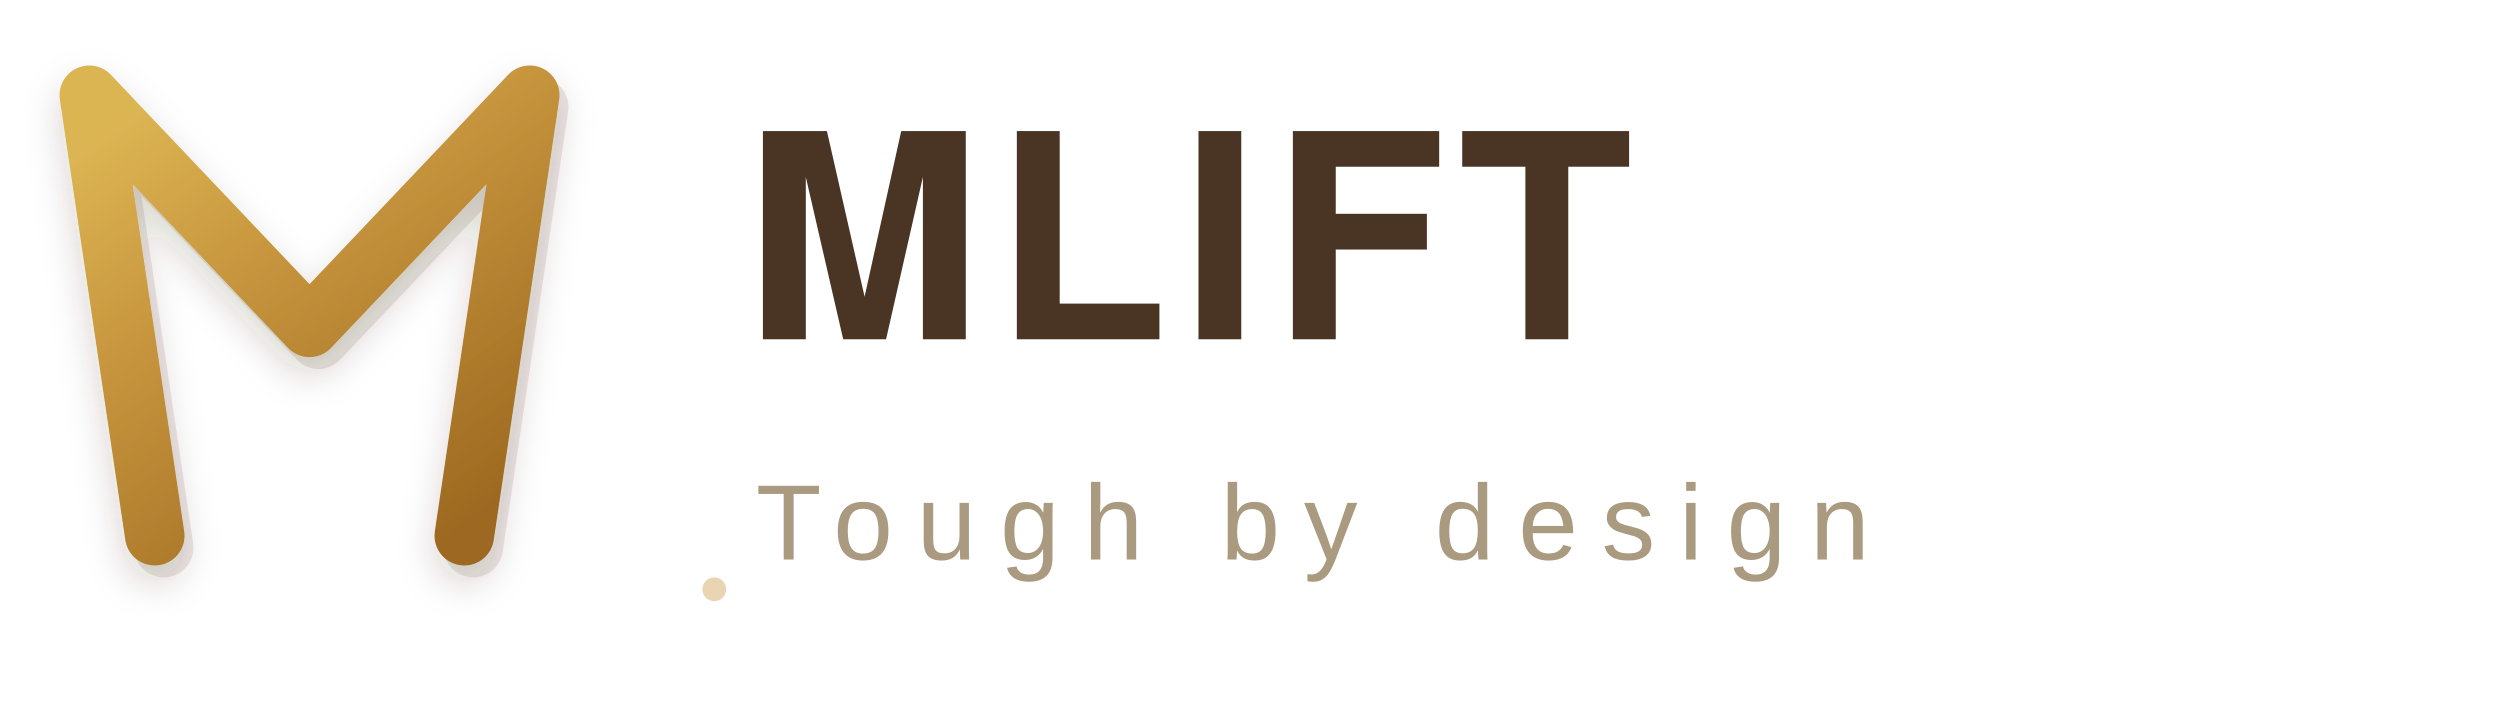
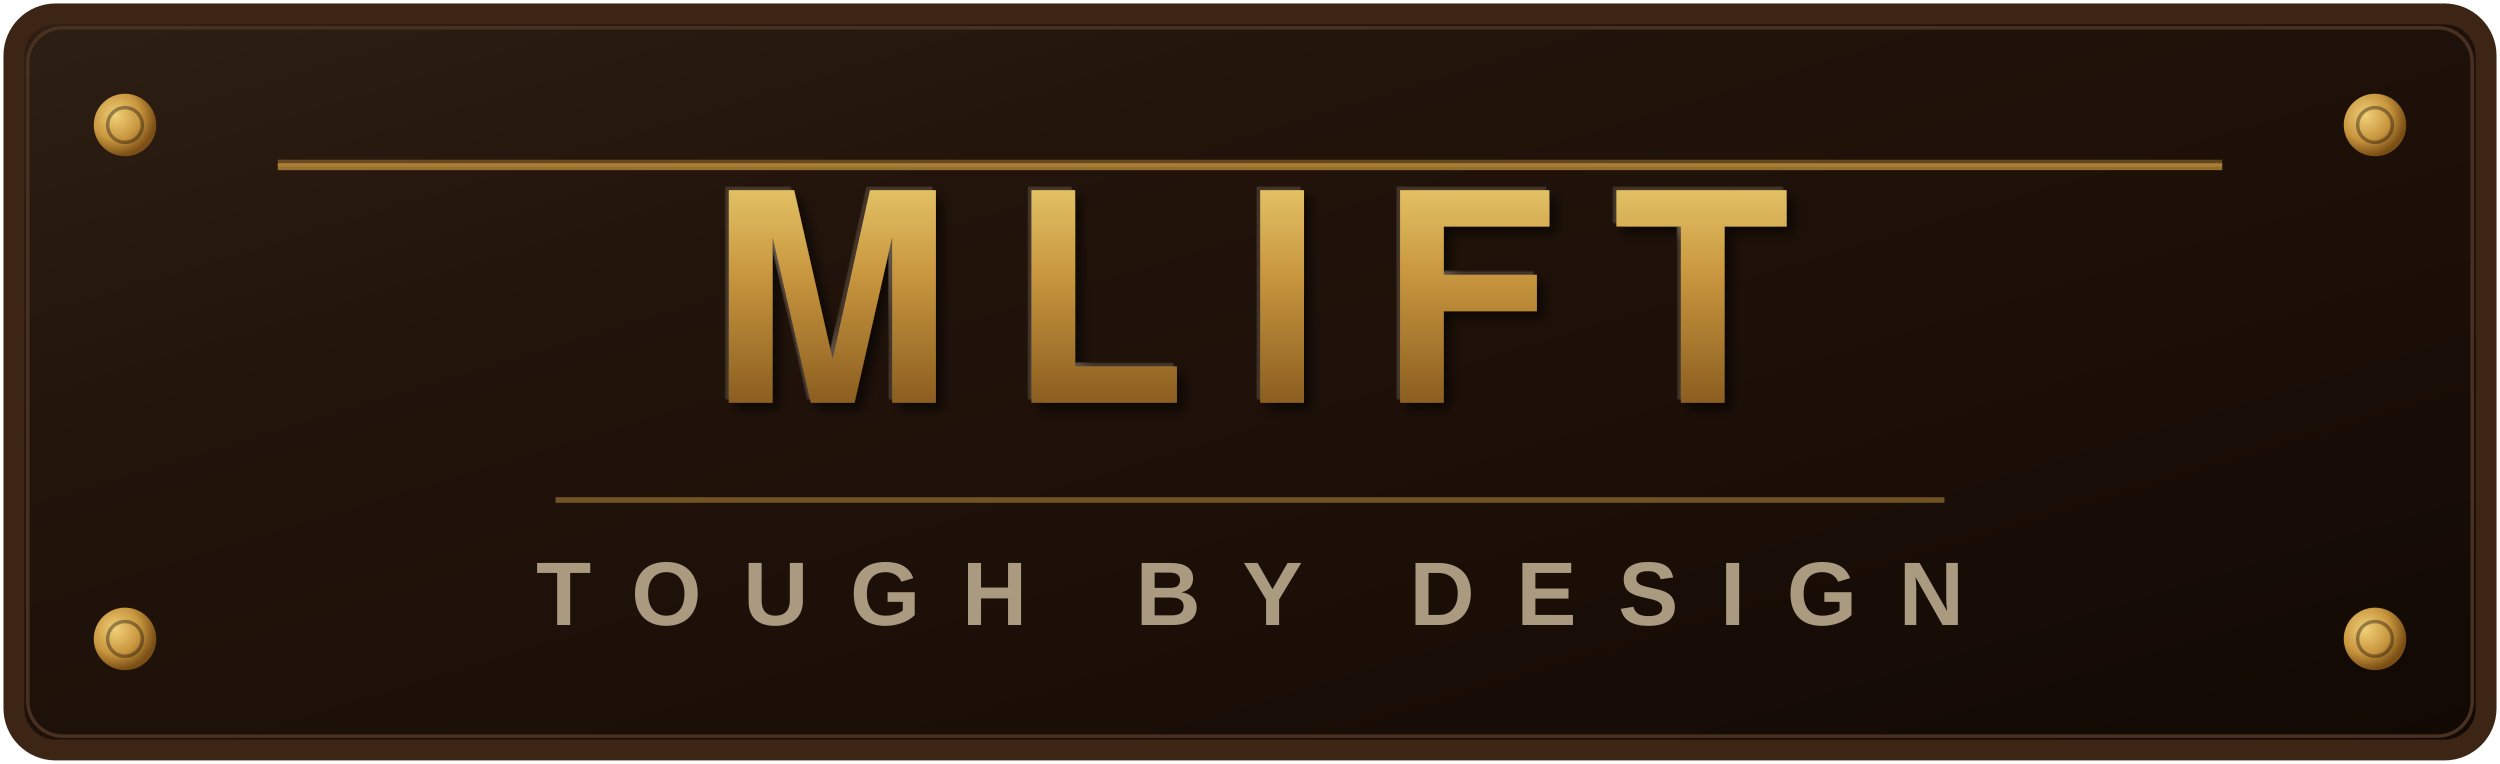
- <svg xmlns="http://www.w3.org/2000/svg" viewBox="0 0 420 120" width="420" height="120">
+ <svg xmlns="http://www.w3.org/2000/svg" viewBox="0 0 360 110" width="360" height="110">
  <defs>
-     <linearGradient id="gold" x1="0.15" y1="0" x2="0.85" y2="1">
-       <stop offset="0%" stop-color="#DCB553" />
-       <stop offset="35%" stop-color="#C8963E" />
-       <stop offset="100%" stop-color="#9C6820" />
+     <linearGradient id="plateBg" x1="0" y1="0" x2="1" y2="1">
+       <stop offset="0%" stop-color="#2E1F14" />
+       <stop offset="30%" stop-color="#22140B" />
+       <stop offset="70%" stop-color="#1A0E07" />
+       <stop offset="100%" stop-color="#120904" />
    </linearGradient>
-     <linearGradient id="goldShade" x1="0" y1="0" x2="0" y2="1">
-       <stop offset="0%" stop-color="#C8963E" stop-opacity="0.18" />
-       <stop offset="100%" stop-color="#4A3525" stop-opacity="0.0" />
+     <linearGradient id="goldText" x1="0" y1="0" x2="0" y2="1">
+       <stop offset="0%" stop-color="#E2C064" />
+       <stop offset="40%" stop-color="#C8963E" />
+       <stop offset="100%" stop-color="#8B5E20" />
    </linearGradient>
-     <filter id="drop" x="-15%" y="-15%" width="140%" height="140%">
-       <feDropShadow dx="0" dy="3" stdDeviation="3" flood-color="#3A2515" flood-opacity="0.18" />
+     <radialGradient id="rivetGrad" cx="0.35" cy="0.35" r="0.65">
+       <stop offset="0%" stop-color="#F0D078" />
+       <stop offset="60%" stop-color="#C8963E" />
+       <stop offset="100%" stop-color="#7A4E15" />
+     </radialGradient>
+     <filter id="bevel">
+       <feGaussianBlur in="SourceAlpha" stdDeviation="0.5" result="blur" />
+       <feSpecularLighting in="blur" surfaceScale="2" specularConstant="0.3" specularExponent="10" result="spec">
+         <fePointLight x="-200" y="-200" z="50" />
+       </feSpecularLighting>
+       <feComposite in="spec" in2="SourceAlpha" operator="in" result="specIn" />
+       <feComposite in="SourceGraphic" in2="specIn" operator="arithmetic" k1="0" k2="1" k3="1" k4="0" />
+     </filter>
+     <filter id="deboss">
+       <feOffset dx="1" dy="1" in="SourceAlpha" result="off" />
+       <feGaussianBlur in="off" stdDeviation="0.8" result="blur" />
+       <feFlood flood-color="#000" flood-opacity="0.6" result="dark" />
+       <feComposite in="dark" in2="blur" operator="in" result="shadow" />
+       <feOffset dx="-0.5" dy="-0.5" in="SourceAlpha" result="off2" />
+       <feFlood flood-color="#FFEED0" flood-opacity="0.15" result="light" />
+       <feComposite in="light" in2="off2" operator="in" result="highlight" />
+       <feMerge>
+         <feMergeNode in="shadow" />
+         <feMergeNode in="highlight" />
+         <feMergeNode in="SourceGraphic" />
+       </feMerge>
    </filter>
  </defs>
-   <path d="M 26 90 L 15 16 L 52 55 L 89 16 L 78 90" fill="none" stroke="#4A3525" stroke-width="10" stroke-linecap="round" stroke-linejoin="round" opacity="0.12" transform="translate(1.5 2)" />
-   <path d="M 26 90 L 15 16 L 52 55 L 89 16 L 78 90" fill="none" stroke="url(#gold)" stroke-width="10" stroke-linecap="round" stroke-linejoin="round" filter="url(#drop)" />
-   <text x="125" y="57" font-family="'Helvetica Neue', 'Arial Black', system-ui, -apple-system, sans-serif" font-weight="900" font-size="48" fill="#4A3525" letter-spacing="2">MLIFT</text>
-   <text x="127" y="94" font-family="'Helvetica Neue', 'Arial', system-ui, -apple-system, sans-serif" font-weight="300" font-size="18" fill="#A99A80" letter-spacing="4">Tough by design</text>
-   <circle cx="120" cy="99" r="2" fill="#C8963E" opacity="0.4" />
+   <rect x="2" y="2" width="356" height="106" rx="6" fill="url(#plateBg)" stroke="#3D2515" stroke-width="3" />
+   <rect x="4" y="4" width="352" height="102" rx="5" fill="none" stroke="#4A3020" stroke-width="0.5" />
+   <circle cx="18" cy="18" r="4.5" fill="url(#rivetGrad)" />
+   <circle cx="18" cy="18" r="2.5" fill="none" stroke="#1A0E07" stroke-width="0.5" opacity="0.4" />
+   <circle cx="342" cy="18" r="4.5" fill="url(#rivetGrad)" />
+   <circle cx="342" cy="18" r="2.5" fill="none" stroke="#1A0E07" stroke-width="0.5" opacity="0.4" />
+   <circle cx="18" cy="92" r="4.5" fill="url(#rivetGrad)" />
+   <circle cx="18" cy="92" r="2.5" fill="none" stroke="#1A0E07" stroke-width="0.5" opacity="0.4" />
+   <circle cx="342" cy="92" r="4.5" fill="url(#rivetGrad)" />
+   <circle cx="342" cy="92" r="2.5" fill="none" stroke="#1A0E07" stroke-width="0.5" opacity="0.4" />
+   <line x1="40" y1="24" x2="320" y2="24" stroke="#C8963E" stroke-width="1" opacity="0.7" />
+   <rect x="40" y="23" width="280" height="1" fill="#C8963E" opacity="0.4" />
+   <text x="180" y="58" text-anchor="middle" font-family="'Helvetica Neue', 'Arial Black', 'Impact', system-ui, -apple-system, sans-serif" font-weight="900" font-size="42" fill="url(#goldText)" letter-spacing="8" filter="url(#deboss)">MLIFT</text>
+   <line x1="80" y1="72" x2="280" y2="72" stroke="#C8963E" stroke-width="0.8" opacity="0.5" />
+   <text x="180" y="90" text-anchor="middle" font-family="'Helvetica Neue', 'Arial', system-ui, -apple-system, sans-serif" font-weight="600" font-size="13" fill="#A99A80" letter-spacing="6">TOUGH BY DESIGN</text>
</svg>
